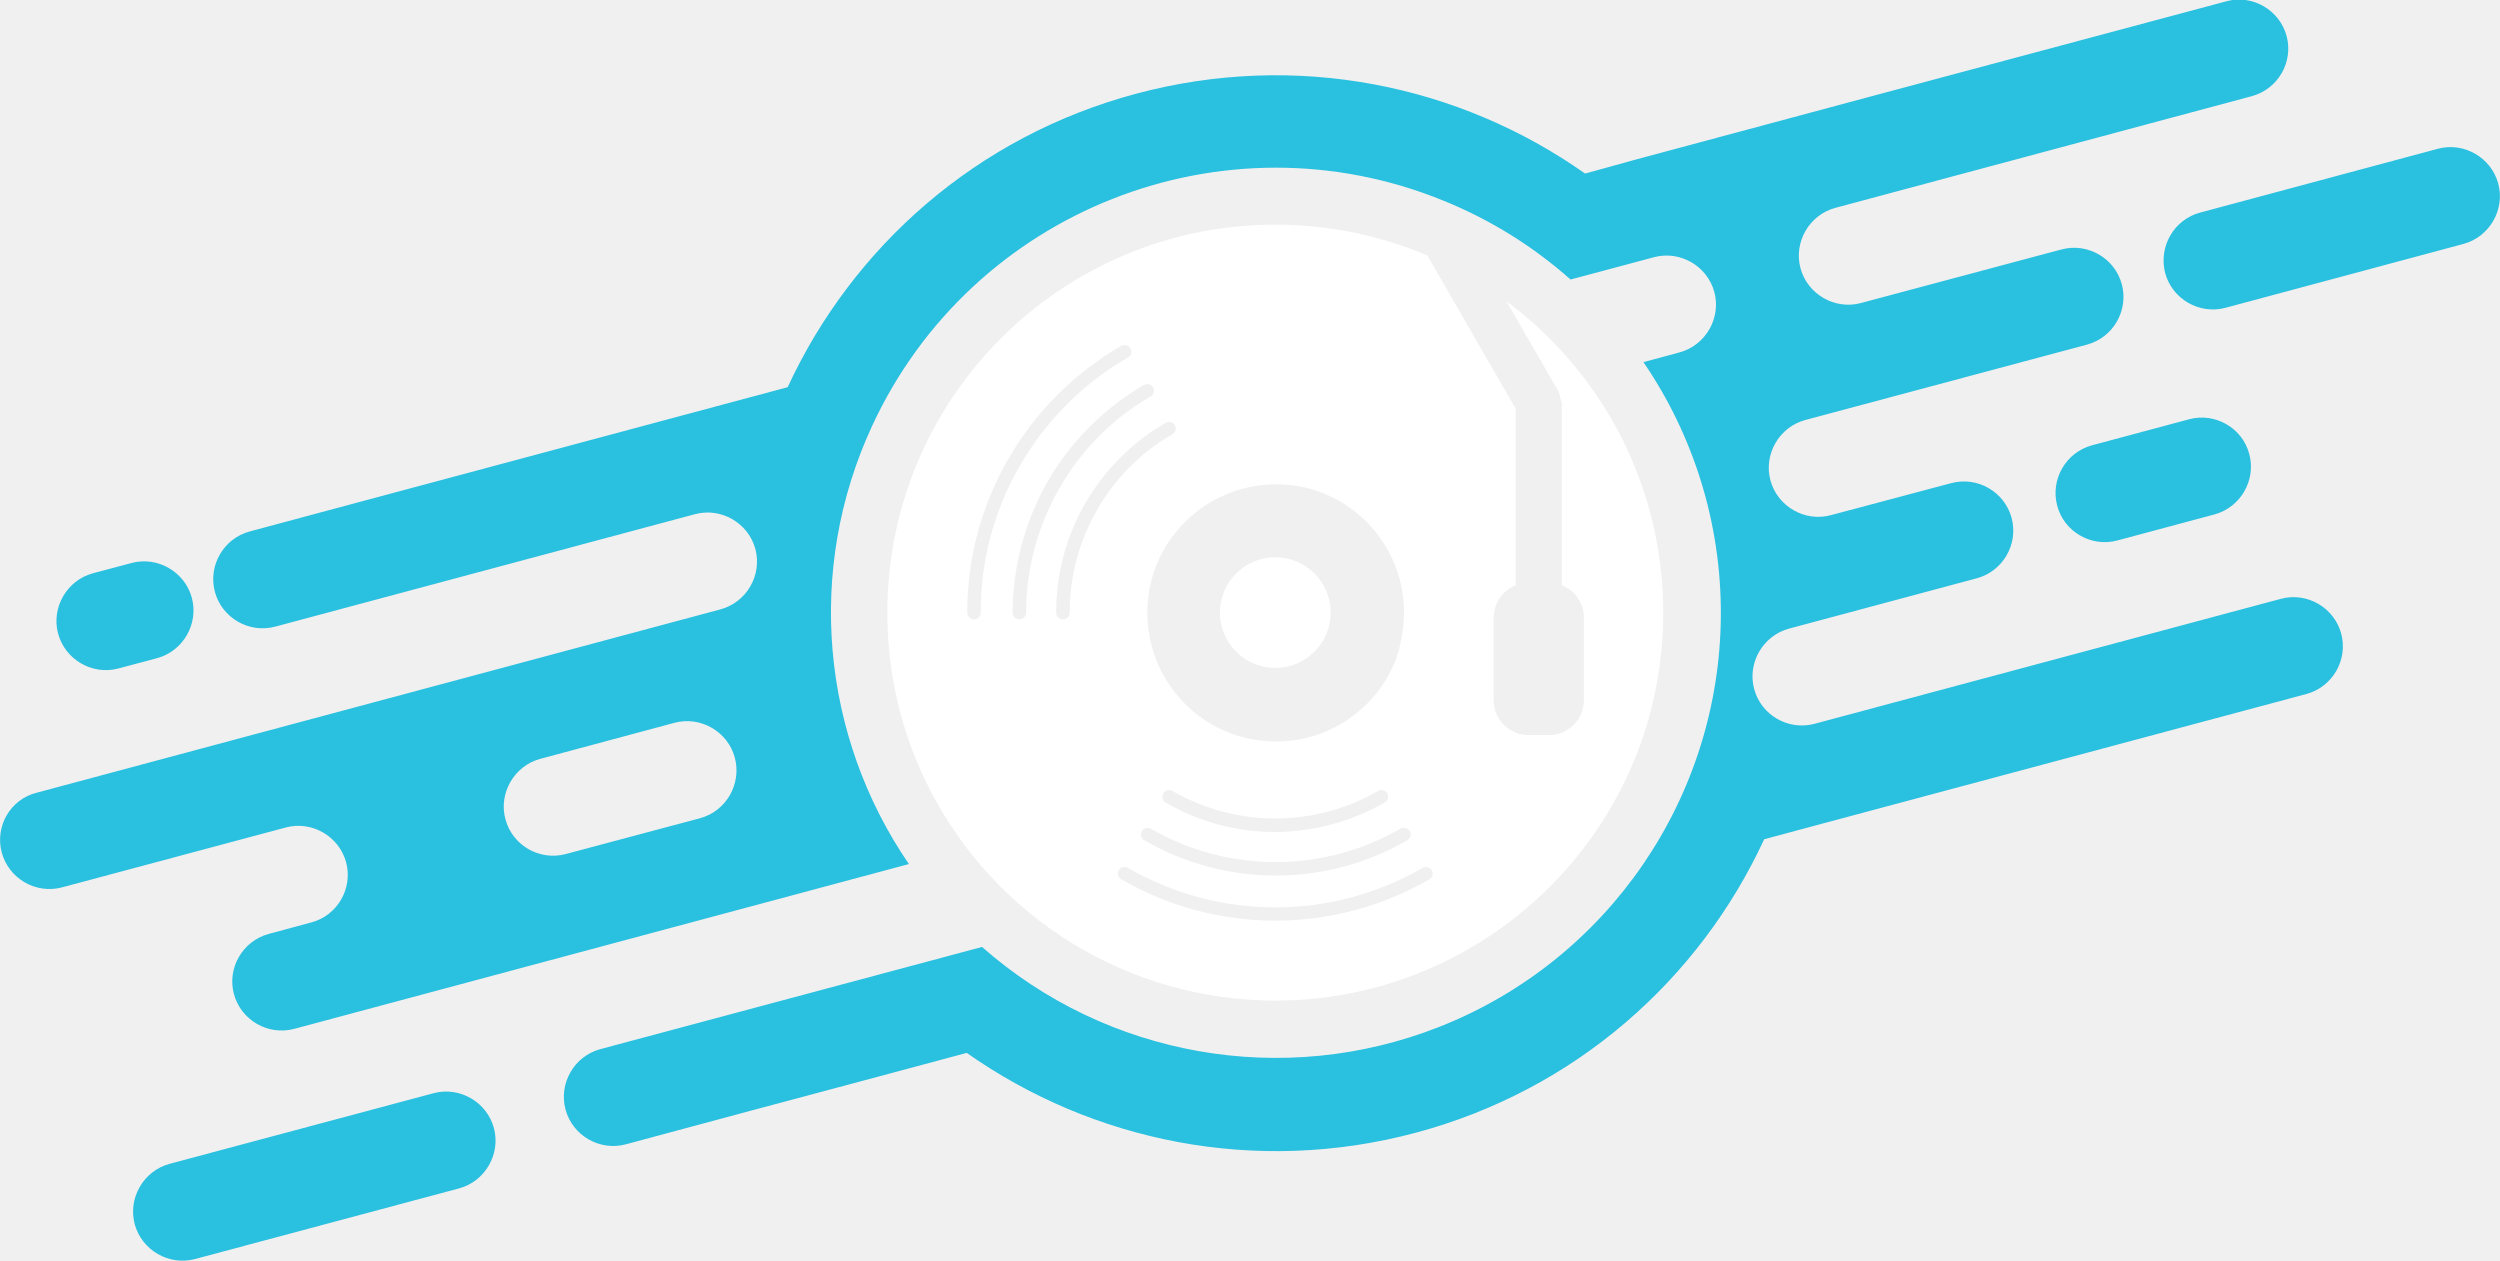
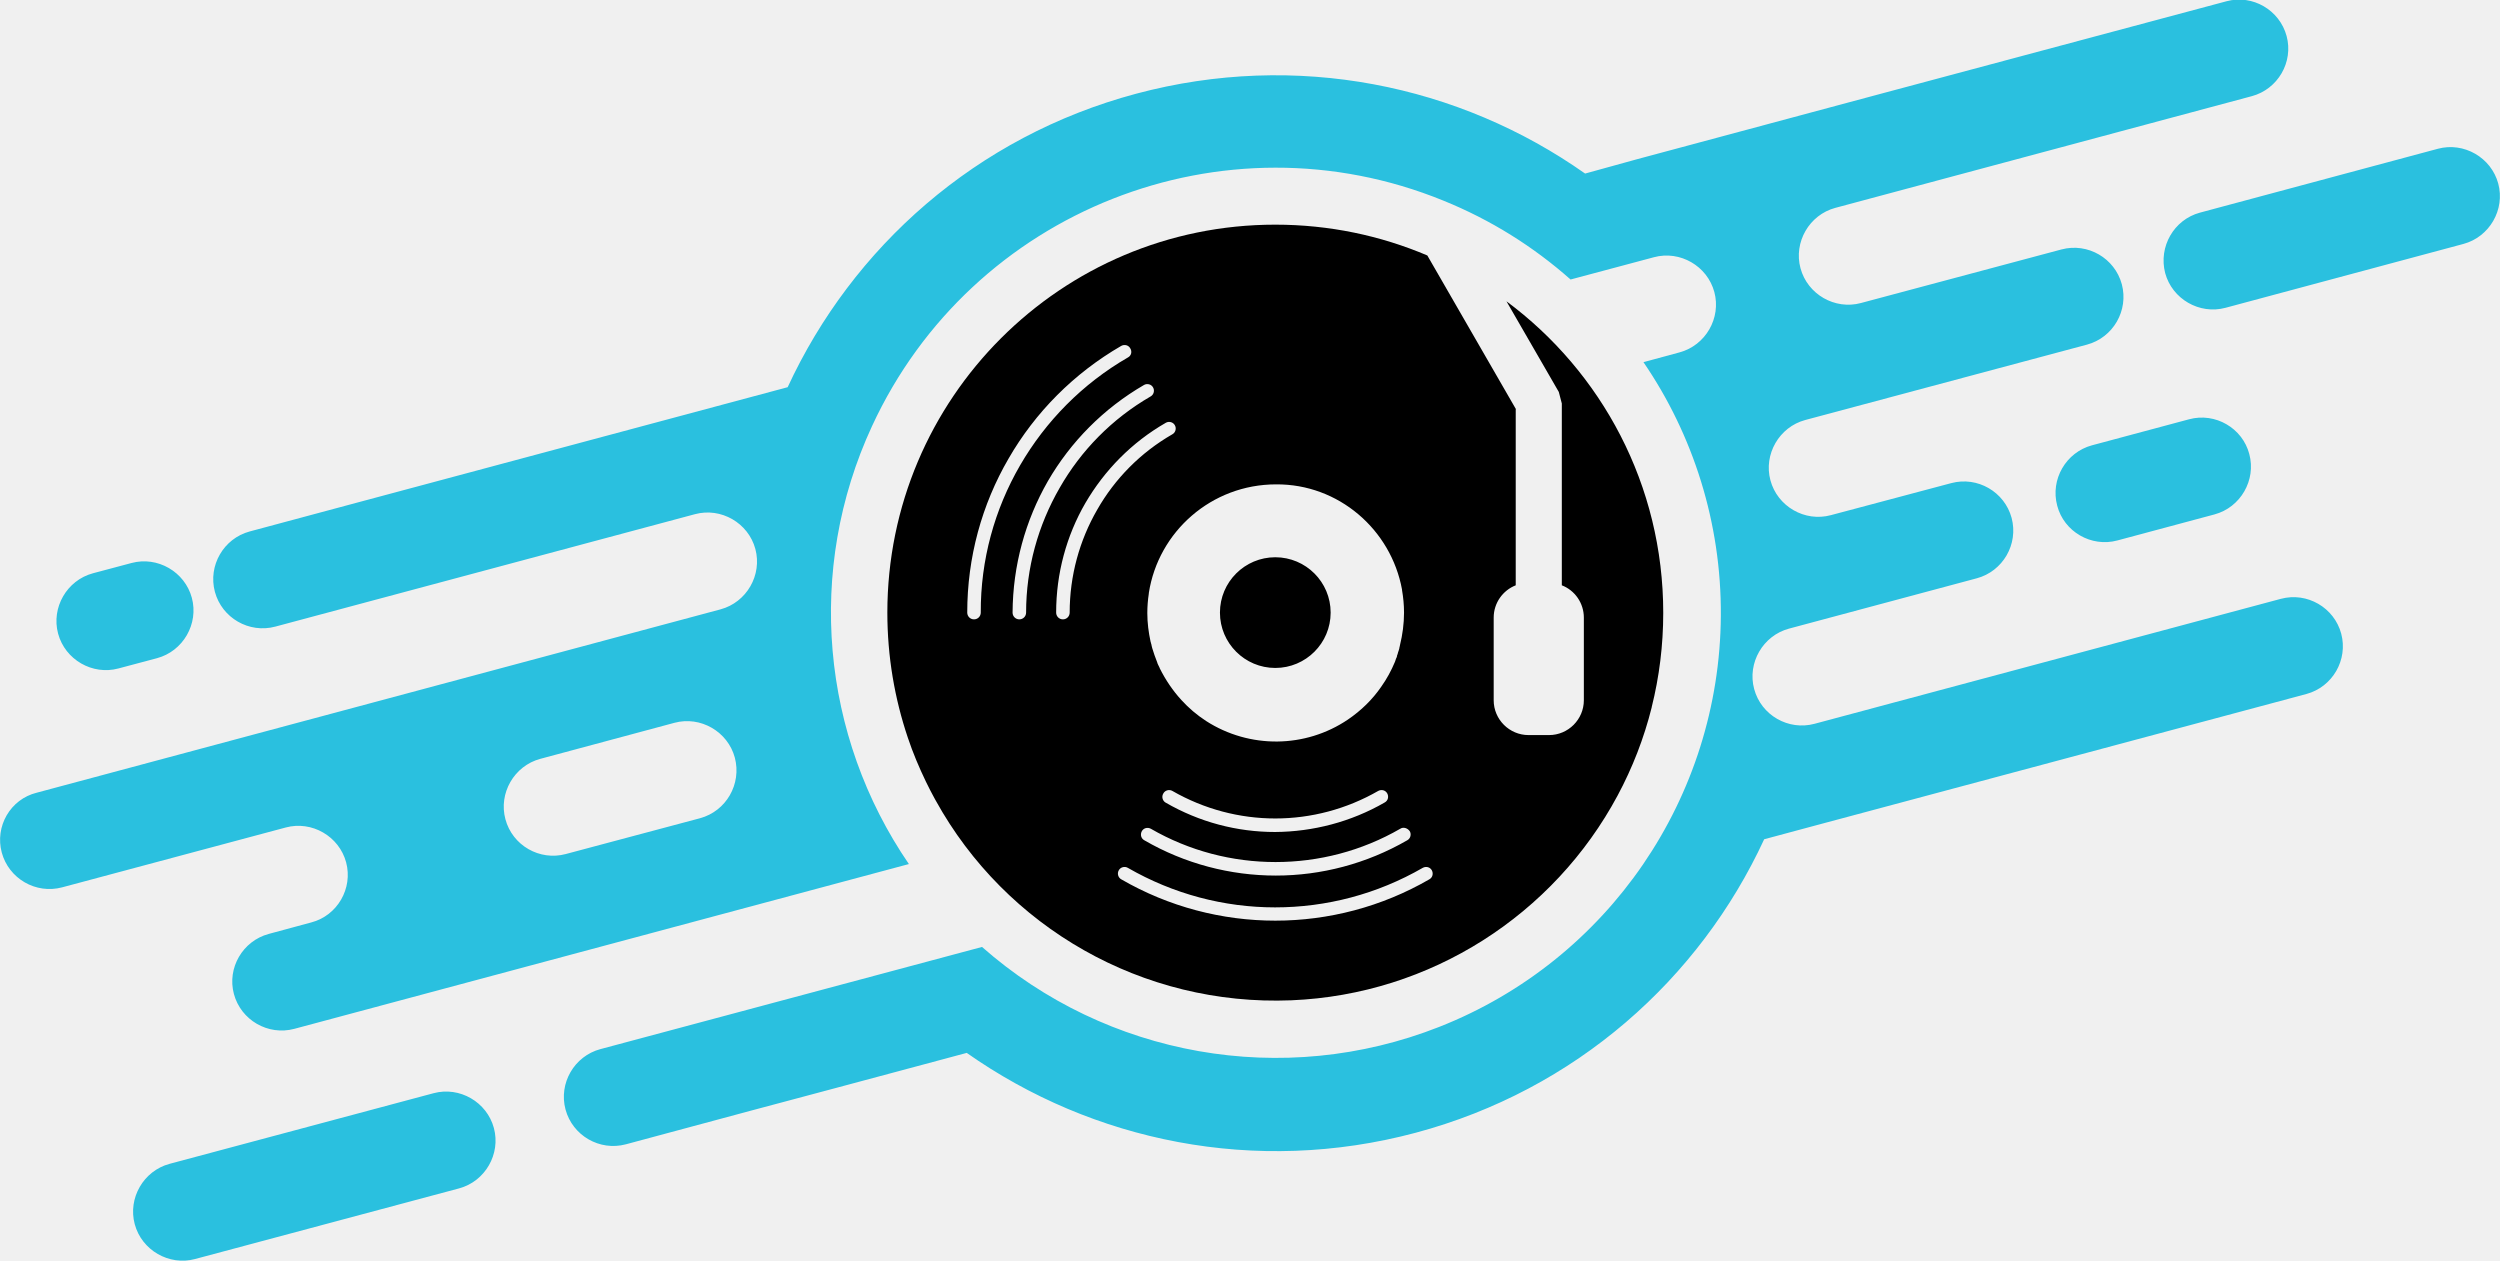
<svg xmlns="http://www.w3.org/2000/svg" enable-background="new 0 0 998.2 503.4" viewBox="0 0 998.2 503.4">
-   <g clip-rule="evenodd" fill-rule="evenodd" fill="#FFF">
+   <g clip-rule="evenodd" fill-rule="evenodd" class="logoVinyl">
    <path d="m450.4 142.7c-18.2 10.5-32.9 25.5-43.1 43.1s-15.8 37.8-15.7 58.8c0 1.5-1.2 2.7-2.7 2.7s-2.7-1.2-2.7-2.7c0-22 5.8-43.1 16.5-61.5 10.6-18.4 26-34 45-45 1.3-.7 2.9-.3 3.6 1 .8 1.3.4 2.9-.9 3.6zm117.7 203.8c1.3-.7 2.9-.3 3.6 1s.3 2.9-1 3.6c-19 11-40.3 16.5-61.5 16.5s-42.5-5.5-61.5-16.5c-1.3-.7-1.7-2.4-1-3.6.7-1.3 2.4-1.7 3.6-1 18.2 10.5 38.5 15.8 58.8 15.8 20.5 0 40.8-5.3 59-15.8zm-108.7-188.2c1.3-.7 1.7-2.4 1-3.6-.7-1.3-2.4-1.7-3.6-1-16.2 9.4-29.3 22.7-38.4 38.4-9 15.7-14 33.7-14.1 52.5 0 1.5 1.2 2.7 2.7 2.7s2.7-1.2 2.7-2.7c0-17.8 4.8-34.9 13.4-49.8 8.5-14.9 20.9-27.6 36.3-36.5zm8.7 15.1c1.3-.7 1.7-2.4 1-3.6-.7-1.3-2.4-1.7-3.6-1-13.6 7.8-24.5 19-32.1 32-7.6 13.1-11.7 28.2-11.7 43.8 0 1.5 1.2 2.7 2.7 2.7s2.7-1.2 2.7-2.7c0-14.7 3.9-28.8 11-41.1 7-12.3 17.3-22.8 30-30.1zm91 157.5c-15.4 8.9-32.6 13.3-49.8 13.3s-34.4-4.4-49.8-13.3c-1.3-.7-2.9-.3-3.6 1s-.3 2.9 1 3.6c16.2 9.4 34.4 14.1 52.5 14.1s36.2-4.7 52.5-14.1c1.3-.7 1.7-2.4 1-3.6-.9-1.3-2.6-1.8-3.8-1zm-94.6-14.1c.7-1.3 2.4-1.7 3.6-1 12.7 7.3 26.9 11 41.1 11s28.4-3.7 41.1-11c1.3-.7 2.9-.3 3.6 1s.3 2.9-1 3.6c-13.5 7.8-28.7 11.7-43.8 11.8-15.1 0-30.2-3.9-43.8-11.8-1.1-.7-1.6-2.3-.8-3.6zm95.3-81.4v.2c.5 2.9.8 5.9.8 9 0 4.5-.6 8.8-1.6 12.9l-.1.5-.1.4-.1.5v.1l-.1.3-.2.7-.1.2-.2.7v.1l-.3.8v.2l-.2.6-.2.4-.1.3-.2.6-.1.3c-1.5 3.6-3.3 6.9-5.5 10-3.5 5.1-8 9.5-13.3 13.1-17 11.5-39.3 11.7-56.6.6-3.7-2.4-7-5.2-9.9-8.4-3.4-3.7-6.3-8-8.6-12.6l-.2-.5-.2-.4-.2-.4-.1-.2-.3-.7v-.1c-.8-2-1.5-4-2.1-6v-.1l-.2-.7v-.2l-.2-.7-.1-.4-.1-.3c-.8-3.7-1.3-7.5-1.3-11.4 0-2.6.2-5.2.6-7.8v-.2c3.8-24.6 25.1-43.4 50.8-43.4 24.9-.2 45.9 18 50.3 42zm-28.5 9.2c0-12.2-9.9-22.1-22.1-22.1s-22.1 9.9-22.1 22.1 9.9 22.1 22.1 22.1 22.1-9.9 22.1-22.1zm74-81.2-35.4-61.4c-18.6-7.9-39.1-12.3-60.7-12.3-85.6 0-154.9 69.4-154.9 154.9 0 17.5 2.9 34.3 8.2 50 2 6 4.5 11.9 7.2 17.5l.2.4 1.1 2.2.4.8.9 1.7.8 1.5.5.9c28 50.7 82.6 82.2 142 79.8 55.7-2.3 104.8-34.2 130.3-81.8 5.9-11 10.5-22.8 13.6-35.2v-.1c3-12 4.6-24.6 4.6-37.6 0-51-24.6-96.2-62.6-124.4l20.9 36.2 1.2 4.6v72.6c5.2 2 8.8 7.1 8.8 12.9v33c0 7.6-6.2 13.9-13.9 13.9h-8.2c-7.6 0-13.9-6.2-13.9-13.9v-33c0-5.9 3.7-10.9 8.8-12.9v-70.3z" />
    <path d="m52.5 224.8c10.4-2.8 21.3 3.5 24.1 13.9s-3.5 21.3-13.9 24.1l-15.4 4.1c-10.4 2.8-21.3-3.5-24.1-13.9s3.5-21.3 13.9-24.1zm825.9-139.9 95-25.5c10.4-2.8 21.3 3.5 24.1 13.9s-3.5 21.3-13.9 24.1l-95 25.5c-10.4 2.8-21.3-3.5-24.1-13.9-2.7-10.5 3.5-21.3 13.9-24.1zm-43.1 92.9 38.8-10.4c10.4-2.8 21.3 3.5 24 13.9 2.8 10.4-3.5 21.3-13.9 24.1l-38.8 10.4c-10.4 2.8-21.3-3.5-24-13.9-2.8-10.5 3.5-21.3 13.9-24.1zm-662.2 258.7c10.4-2.8 21.3 3.5 24.1 13.9s-3.5 21.3-13.9 24.1l-105.4 28.2c-10.4 2.8-21.3-3.5-24.1-13.9s3.5-21.3 13.9-24.1zm106.4-109.8-53.6 14.3c-10.4 2.8-21.3-3.4-24.1-13.9-2.8-10.4 3.5-21.3 13.9-24.1l53.6-14.4c10.4-2.8 21.3 3.5 24.1 13.9 2.8 10.6-3.5 21.4-13.9 24.2zm353.4-257.4c-50.2-35.4-115.2-49-179.2-31.9s-113.4 61.4-139.2 117.2l-51.1 13.7-120.5 32.3-43.2 11.6c-10.4 2.8-16.7 13.6-13.9 24.1 2.8 10.4 13.6 16.7 24.1 13.9l167.6-44.9c10.4-2.8 21.3 3.5 24.1 13.9s-3.5 21.3-13.9 24.1l-273 73.2c-10.6 2.6-16.8 13.5-14 23.9s13.6 16.7 24.1 13.9l89.3-23.9c10.4-2.8 21.3 3.5 24.1 13.9s-3.5 21.3-13.9 24l-17 4.6c-10.4 2.8-16.7 13.6-13.9 24s13.6 16.7 24.1 13.9l245.4-65.8c-35-51.1-41.3-117.5-14.7-174.9 39.8-86.1 140.3-125.8 228.1-90 19 7.7 36 18.4 50.8 31.5l33.3-8.9c10.4-2.8 21.3 3.5 24.1 13.9s-3.5 21.3-13.9 24.1l-14.4 3.9c19.9 29.1 31.1 64.2 30.9 101.1-.4 72.6-44.9 137.7-112.4 164.3-62.4 24.6-132.9 11.9-182.6-31.9l-152.4 40.8c-10.4 2.8-16.7 13.6-13.9 24.1 2.8 10.4 13.6 16.7 24.1 13.9l49.8-13.4 35.2-9.4 51.1-13.7c50.2 35.3 115.2 49 179.2 31.9s113.4-61.4 139.2-117.2l21.2-5.7 181.5-48.6 13.8-3.7c10.4-2.8 16.7-13.6 13.9-24.1-2.8-10.4-13.6-16.7-24.1-13.9l-186.2 49.9c-10.4 2.8-21.3-3.4-24.1-13.9-2.8-10.4 3.5-21.3 13.9-24.1l75-20.1c10.4-2.8 16.7-13.6 13.9-24.1-2.8-10.4-13.6-16.7-24.1-13.9l-48.1 12.8c-10.4 2.8-21.3-3.5-24.1-13.9s3.5-21.3 13.9-24.1l112.5-30.1c10.4-2.8 16.7-13.6 13.9-24.1-2.8-10.4-13.6-16.7-24.1-13.9l-80.1 21.4c-10.4 2.8-21.3-3.5-24.1-13.9s3.5-21.3 13.9-24.1l166.3-44.6c10.4-2.8 16.7-13.6 13.9-24s-13.6-16.7-24-13.9l-139 37.2-96.1 25.8z" fill="#2ac0df" />
  </g>
</svg>
